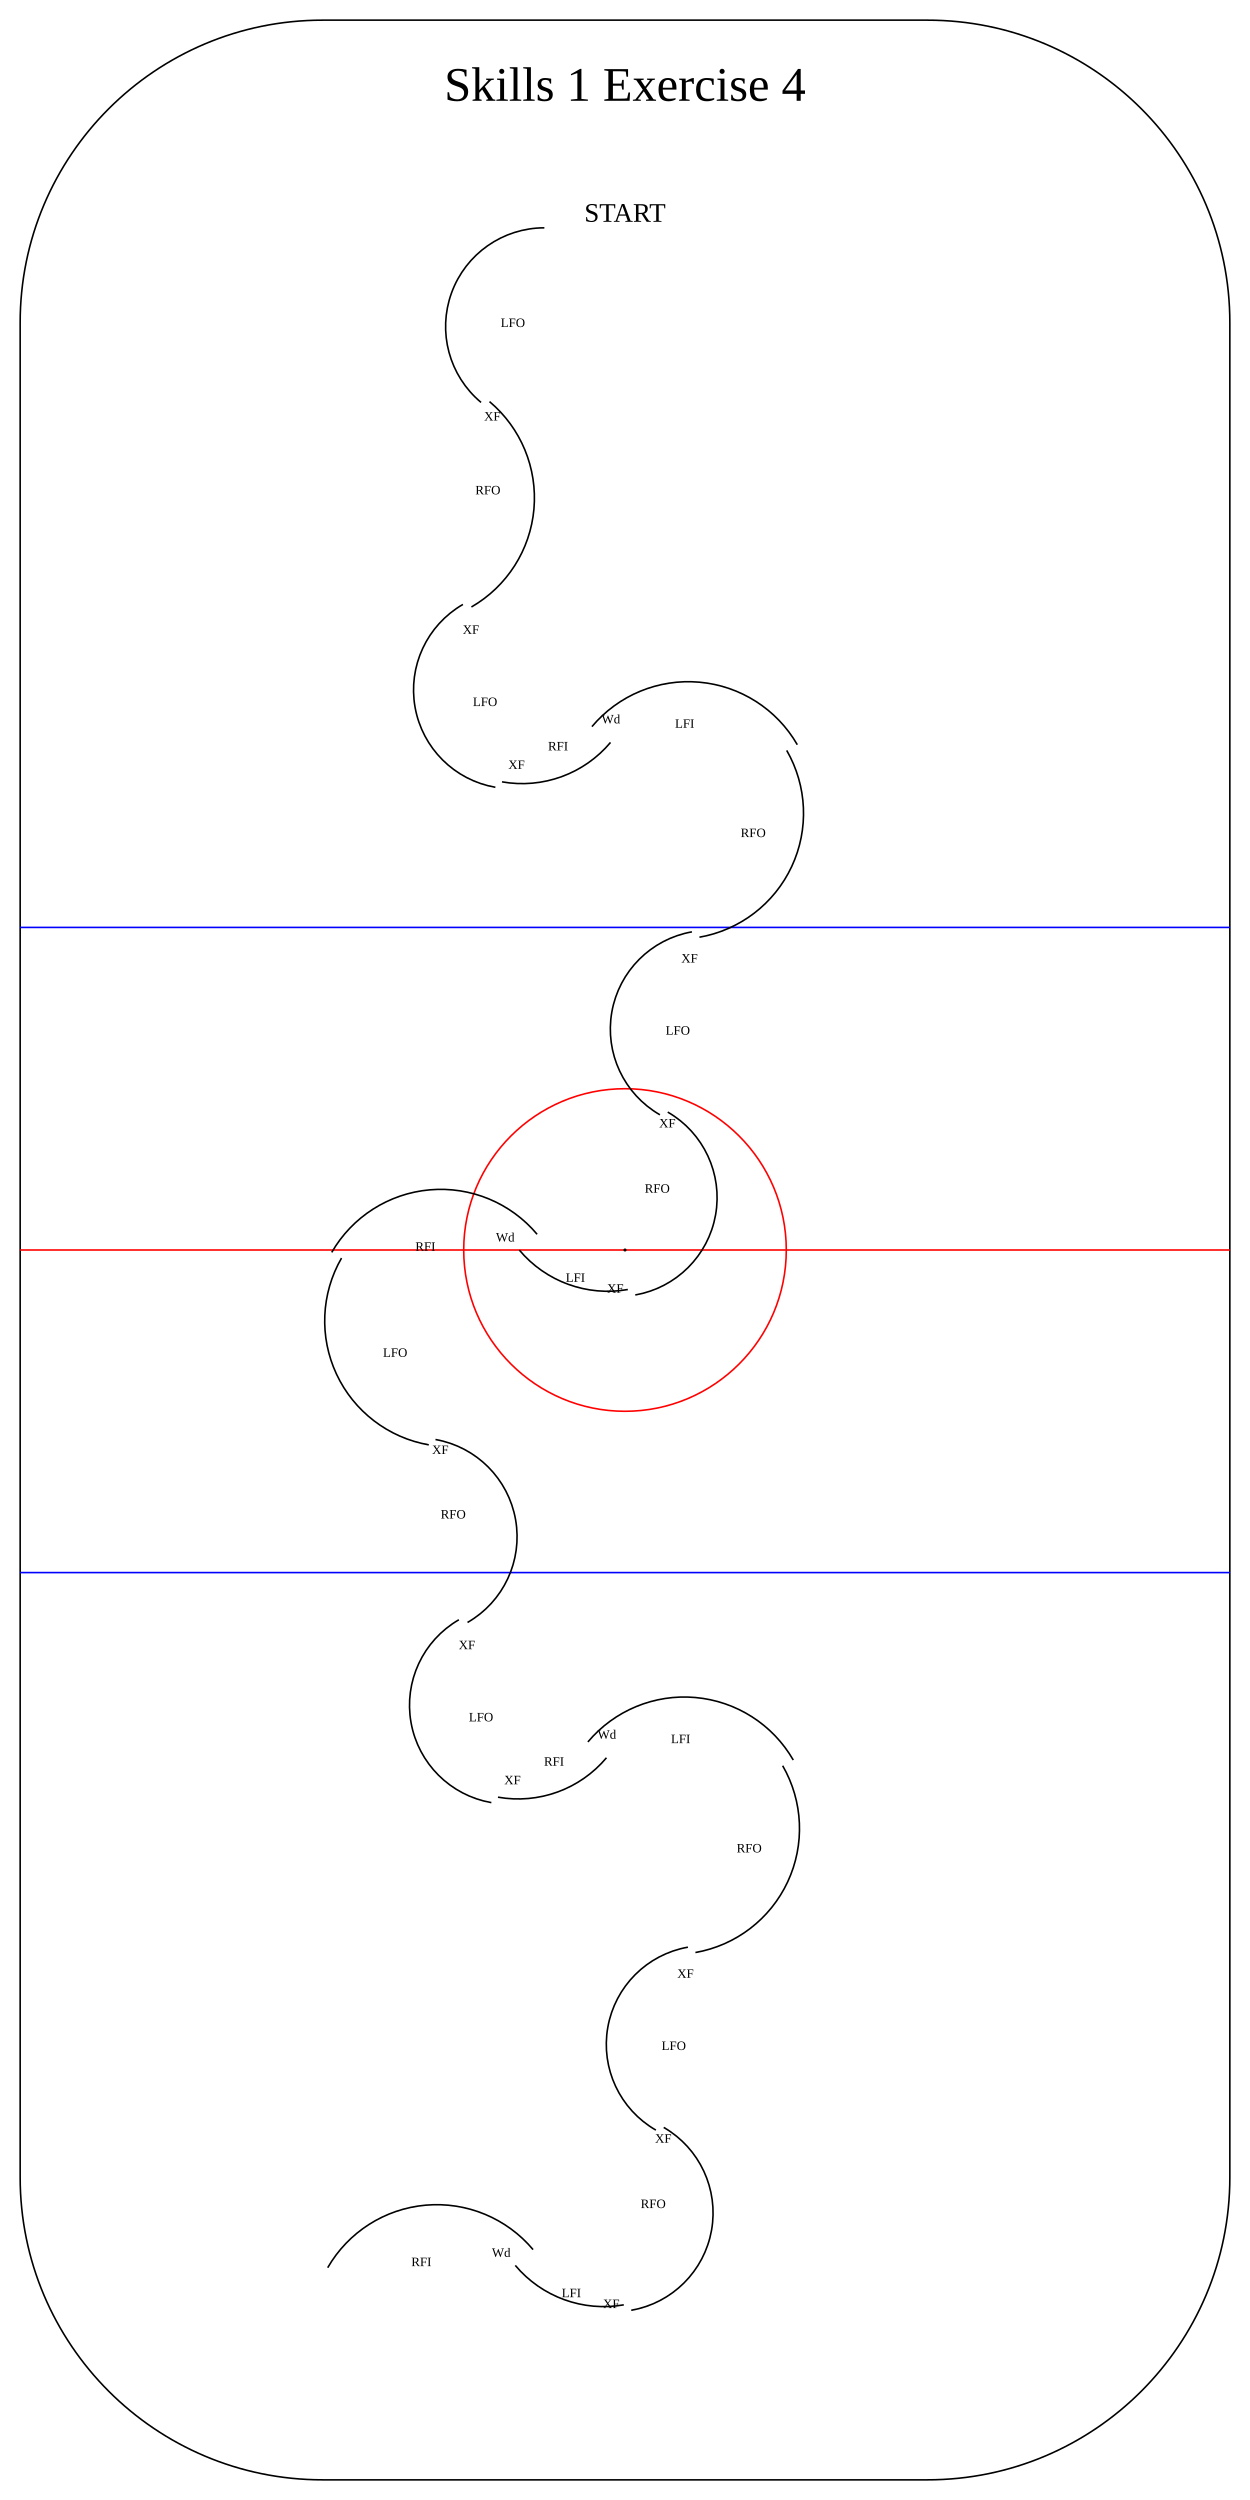
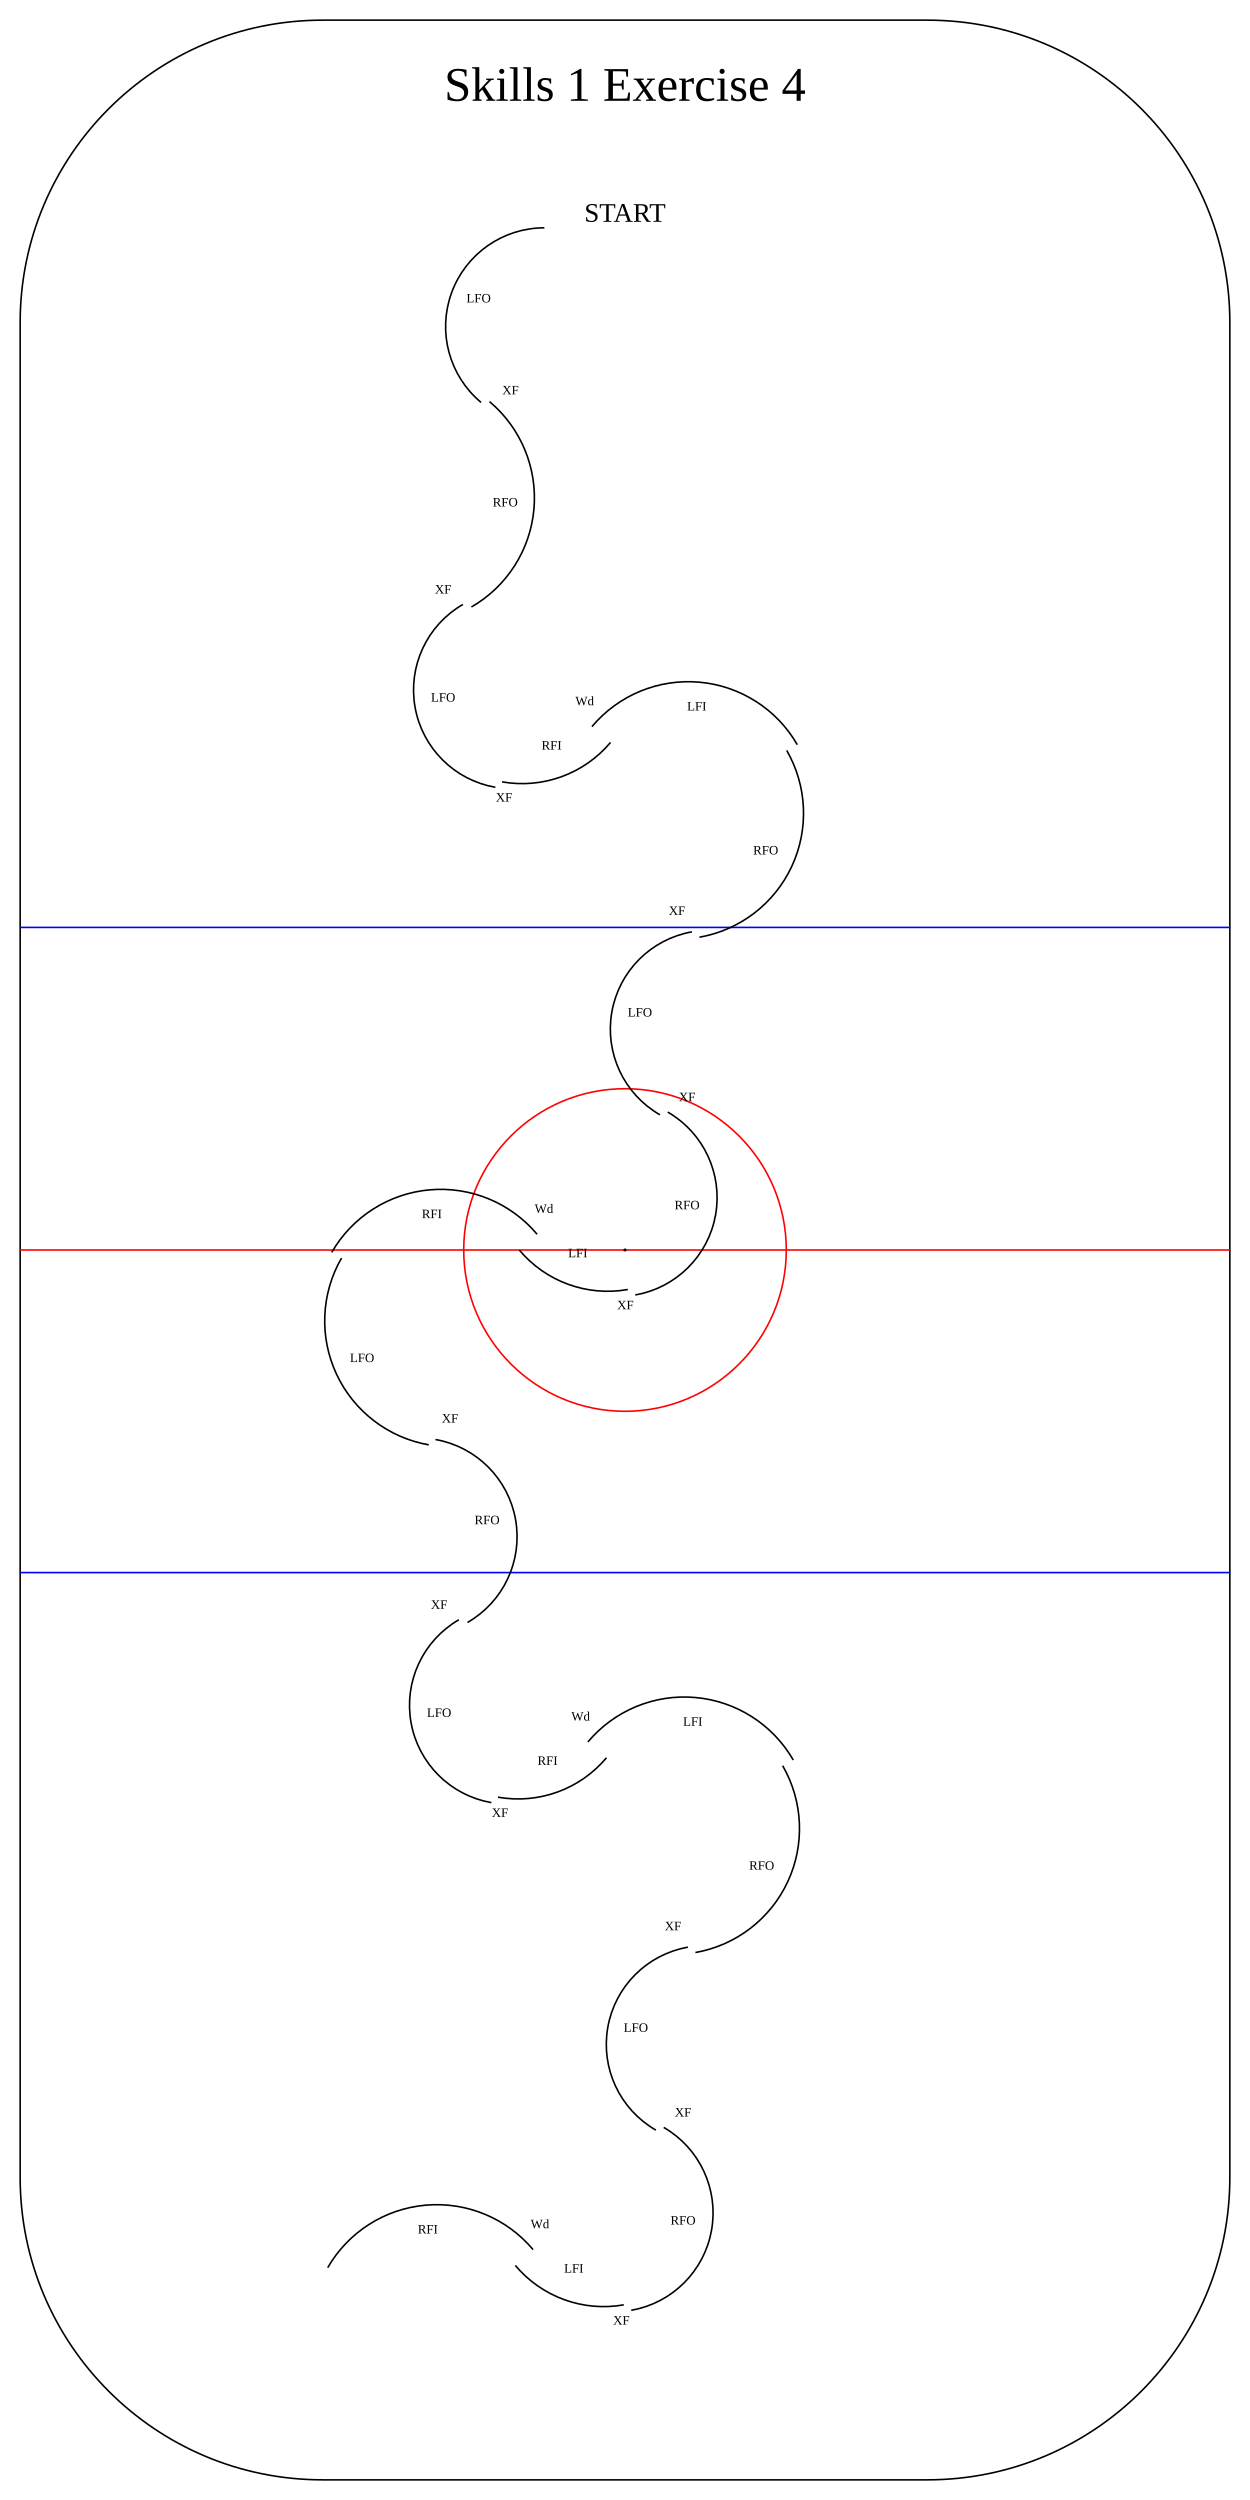
<svg xmlns="http://www.w3.org/2000/svg" xmlns:xlink="http://www.w3.org/1999/xlink" height="6200" viewBox="-50 -50 3100 6200" width="3100">
  <defs>
    <style>
text { text-anchor: middle } path,rect,circle { fill:none; stroke: black; }
</style>
    <g id="Rink">
      <clipPath id="clip-rink">
        <rect height="6100" rx="750" ry="750" width="3000" x="0" y="0" />
      </clipPath>
      <rect height="6100" rx="750" ry="750" style="text { text-anchor: middle } path,rect,circle { fill:none; stroke: black; } clip-path:url(#clip-rink)" width="3000" x="0" y="0" />
      <path d="M 0,3050 l 3000,0" style="stroke:red;" />
      <circle cx="1500" cy="3050" r="400" style="stroke:red;" />
      <circle cx="1500" cy="3050" r="2" style="fill: black;" />
      <path d="M 0,2250 l 3000,0" style="stroke: blue;" />
      <path d="M 0,3850 l 3000,0" style="stroke: blue;" />
    </g>
    <g id="Info" />
    <g id="LFO+[angle=140]">
      <path d="M 0,0 a 245,245 0 0 0 433,157" />
    </g>
    <g id="xf-RFO&gt;&gt;+">
      <path d="M 0,0 a 312,312 0 0 1 -419,293" />
    </g>
    <g id="xf-LFO+[angle=140]">
      <path d="M 0,0 a 245,245 0 0 0 433,157" />
    </g>
    <g id="xf-RFI&gt;-">
      <path d="M 0,0 a 286,286 0 0 0 143,248" />
    </g>
    <g id="wd-LFI&gt;&gt;+">
      <path d="M 0,0 a 312,312 0 0 1 -419,293" />
    </g>
    <g id="RFO&gt;&gt;+">
      <path d="M 0,0 a 312,312 0 0 1 -419,293" />
    </g>
    <g id="xf-RFO+[angle=140]">
      <path d="M 0,0 a 245,245 0 0 1 -433,157" />
    </g>
    <g id="xf-LFI&gt;-">
      <path d="M 0,0 a 286,286 0 0 1 -143,248" />
    </g>
    <g id="wd-RFI&gt;&gt;+">
      <path d="M 0,0 a 312,312 0 0 0 419,293" />
    </g>
    <g id="LFO&gt;&gt;+">
      <path d="M 0,0 a 312,312 0 0 0 419,293" />
    </g>
  </defs>
  <use id="r_0_c_0_4" style="stroke-width:4;" transform="translate(0 0) rotate(0)" xlink:href="#Rink" />
  <text style="font-size: 90pt;" x="1500" y="200">
Skills 1 Exercise 4
</text>
  <text style="font-size:50pt;" x="1500" y="500">
START
</text>
  <use id="r_7_c_0_23" style="stroke-width:4;" transform="translate(1300 515) rotate(90)" xlink:href="#LFO+[angle=140]" />
-   <text style="font-size:24pt;" x="1222" y="761">
+   <text style="font-size:24pt;" x="1137" y="700">
LFO
</text>
  <use id="r_8_c_0_9" style="stroke-width:4;" transform="translate(1164 946) rotate(310)" xlink:href="#xf-RFO&gt;&gt;+" />
-   <text style="font-size:24pt;" x="1160" y="1176">
+   <text style="font-size:24pt;" x="1203" y="1206">
RFO
</text>
-   <text style="font-size:24pt;" x="1171" y="993">
+   <text style="font-size:24pt;" x="1216" y="928">
XF
</text>
  <use id="r_9_c_0_26" style="stroke-width:4;" transform="translate(1098 1449) rotate(60)" xlink:href="#xf-LFO+[angle=140]" />
-   <text style="font-size:24pt;" x="1153" y="1701">
+   <text style="font-size:24pt;" x="1049" y="1690">
LFO
</text>
-   <text style="font-size:24pt;" x="1118" y="1522">
+   <text style="font-size:24pt;" x="1049" y="1422">
XF
</text>
  <use id="r_10_c_0_8" style="stroke-width:4;" transform="translate(1195 1889) rotate(280)" xlink:href="#xf-RFI&gt;-" />
-   <text style="font-size:24pt;" x="1334" y="1811">
+   <text style="font-size:24pt;" x="1318" y="1809">
RFI
</text>
-   <text style="font-size:24pt;" x="1231" y="1857">
+   <text style="font-size:24pt;" x="1200" y="1938">
XF
</text>
  <use id="r_11_c_0_9" style="stroke-width:4;" transform="translate(1418 1752) rotate(220)" xlink:href="#wd-LFI&gt;&gt;+" />
-   <text style="font-size:24pt;" x="1648" y="1755">
+   <text style="font-size:24pt;" x="1678" y="1712">
LFI
</text>
-   <text style="font-size:24pt;" x="1465" y="1744">
+   <text style="font-size:24pt;" x="1400" y="1699">
Wd
</text>
  <use id="r_12_c_0_6" style="stroke-width:4;" transform="translate(1901 1811) rotate(330)" xlink:href="#RFO&gt;&gt;+" />
-   <text style="font-size:24pt;" x="1818" y="2026">
+   <text style="font-size:24pt;" x="1849" y="2069">
RFO
</text>
  <use id="r_13_c_0_26" style="stroke-width:4;" transform="translate(1666 2261) rotate(80)" xlink:href="#xf-LFO+[angle=140]" />
-   <text style="font-size:24pt;" x="1631" y="2516">
+   <text style="font-size:24pt;" x="1537" y="2471">
LFO
</text>
-   <text style="font-size:24pt;" x="1660" y="2337">
+   <text style="font-size:24pt;" x="1629" y="2219">
XF
</text>
  <use id="r_14_c_0_26" style="stroke-width:4;" transform="translate(1606 2708) rotate(300)" xlink:href="#xf-RFO+[angle=140]" />
-   <text style="font-size:24pt;" x="1580" y="2908">
+   <text style="font-size:24pt;" x="1654" y="2949">
RFO
</text>
-   <text style="font-size:24pt;" x="1605" y="2746">
+   <text style="font-size:24pt;" x="1654" y="2681">
XF
</text>
  <use id="r_15_c_0_8" style="stroke-width:4;" transform="translate(1507 3148) rotate(80)" xlink:href="#xf-LFI&gt;-" />
-   <text style="font-size:24pt;" x="1377" y="3129">
+   <text style="font-size:24pt;" x="1383" y="3068">
LFI
</text>
-   <text style="font-size:24pt;" x="1476" y="3156">
+   <text style="font-size:24pt;" x="1501" y="3197">
XF
</text>
  <use id="r_16_c_0_9" style="stroke-width:4;" transform="translate(1282 3011) rotate(140)" xlink:href="#wd-RFI&gt;&gt;+" />
-   <text style="font-size:24pt;" x="1005" y="3052">
+   <text style="font-size:24pt;" x="1021" y="2971">
RFI
</text>
-   <text style="font-size:24pt;" x="1203" y="3029">
+   <text style="font-size:24pt;" x="1299" y="2958">
Wd
</text>
  <use id="r_17_c_0_6" style="stroke-width:4;" transform="translate(797 3070) rotate(30)" xlink:href="#LFO&gt;&gt;+" />
-   <text style="font-size:24pt;" x="930" y="3315">
+   <text style="font-size:24pt;" x="848" y="3328">
LFO
</text>
  <use id="r_18_c_0_26" style="stroke-width:4;" transform="translate(1030 3520) rotate(280)" xlink:href="#xf-RFO+[angle=140]" />
-   <text style="font-size:24pt;" x="1074" y="3716">
+   <text style="font-size:24pt;" x="1158" y="3730">
RFO
</text>
-   <text style="font-size:24pt;" x="1042" y="3556">
+   <text style="font-size:24pt;" x="1066" y="3478">
XF
</text>
  <use id="r_19_c_0_26" style="stroke-width:4;" transform="translate(1088 3967) rotate(60)" xlink:href="#xf-LFO+[angle=140]" />
-   <text style="font-size:24pt;" x="1143" y="4219">
+   <text style="font-size:24pt;" x="1039" y="4208">
LFO
</text>
-   <text style="font-size:24pt;" x="1108" y="4040">
+   <text style="font-size:24pt;" x="1039" y="3940">
XF
</text>
  <use id="r_20_c_0_8" style="stroke-width:4;" transform="translate(1185 4407) rotate(280)" xlink:href="#xf-RFI&gt;-" />
-   <text style="font-size:24pt;" x="1324" y="4329">
+   <text style="font-size:24pt;" x="1308" y="4327">
RFI
</text>
-   <text style="font-size:24pt;" x="1221" y="4375">
+   <text style="font-size:24pt;" x="1190" y="4456">
XF
</text>
  <use id="r_21_c_0_9" style="stroke-width:4;" transform="translate(1408 4270) rotate(220)" xlink:href="#wd-LFI&gt;&gt;+" />
-   <text style="font-size:24pt;" x="1638" y="4273">
+   <text style="font-size:24pt;" x="1668" y="4230">
LFI
</text>
-   <text style="font-size:24pt;" x="1455" y="4262">
+   <text style="font-size:24pt;" x="1390" y="4217">
Wd
</text>
  <use id="r_22_c_0_6" style="stroke-width:4;" transform="translate(1891 4329) rotate(330)" xlink:href="#RFO&gt;&gt;+" />
-   <text style="font-size:24pt;" x="1808" y="4544">
+   <text style="font-size:24pt;" x="1839" y="4587">
RFO
</text>
  <use id="r_23_c_0_26" style="stroke-width:4;" transform="translate(1656 4779) rotate(80)" xlink:href="#xf-LFO+[angle=140]" />
-   <text style="font-size:24pt;" x="1621" y="5034">
+   <text style="font-size:24pt;" x="1527" y="4989">
LFO
</text>
-   <text style="font-size:24pt;" x="1650" y="4855">
+   <text style="font-size:24pt;" x="1619" y="4737">
XF
</text>
  <use id="r_24_c_0_26" style="stroke-width:4;" transform="translate(1596 5226) rotate(300)" xlink:href="#xf-RFO+[angle=140]" />
-   <text style="font-size:24pt;" x="1570" y="5426">
+   <text style="font-size:24pt;" x="1644" y="5467">
RFO
</text>
-   <text style="font-size:24pt;" x="1595" y="5264">
+   <text style="font-size:24pt;" x="1644" y="5199">
XF
</text>
  <use id="r_25_c_0_8" style="stroke-width:4;" transform="translate(1497 5666) rotate(80)" xlink:href="#xf-LFI&gt;-" />
-   <text style="font-size:24pt;" x="1367" y="5647">
+   <text style="font-size:24pt;" x="1373" y="5586">
LFI
</text>
-   <text style="font-size:24pt;" x="1466" y="5674">
+   <text style="font-size:24pt;" x="1491" y="5715">
XF
</text>
  <use id="r_26_c_0_9" style="stroke-width:4;" transform="translate(1272 5529) rotate(140)" xlink:href="#wd-RFI&gt;&gt;+" />
-   <text style="font-size:24pt;" x="995" y="5570">
+   <text style="font-size:24pt;" x="1011" y="5489">
RFI
</text>
-   <text style="font-size:24pt;" x="1193" y="5547">
+   <text style="font-size:24pt;" x="1289" y="5476">
Wd
</text>
</svg>
